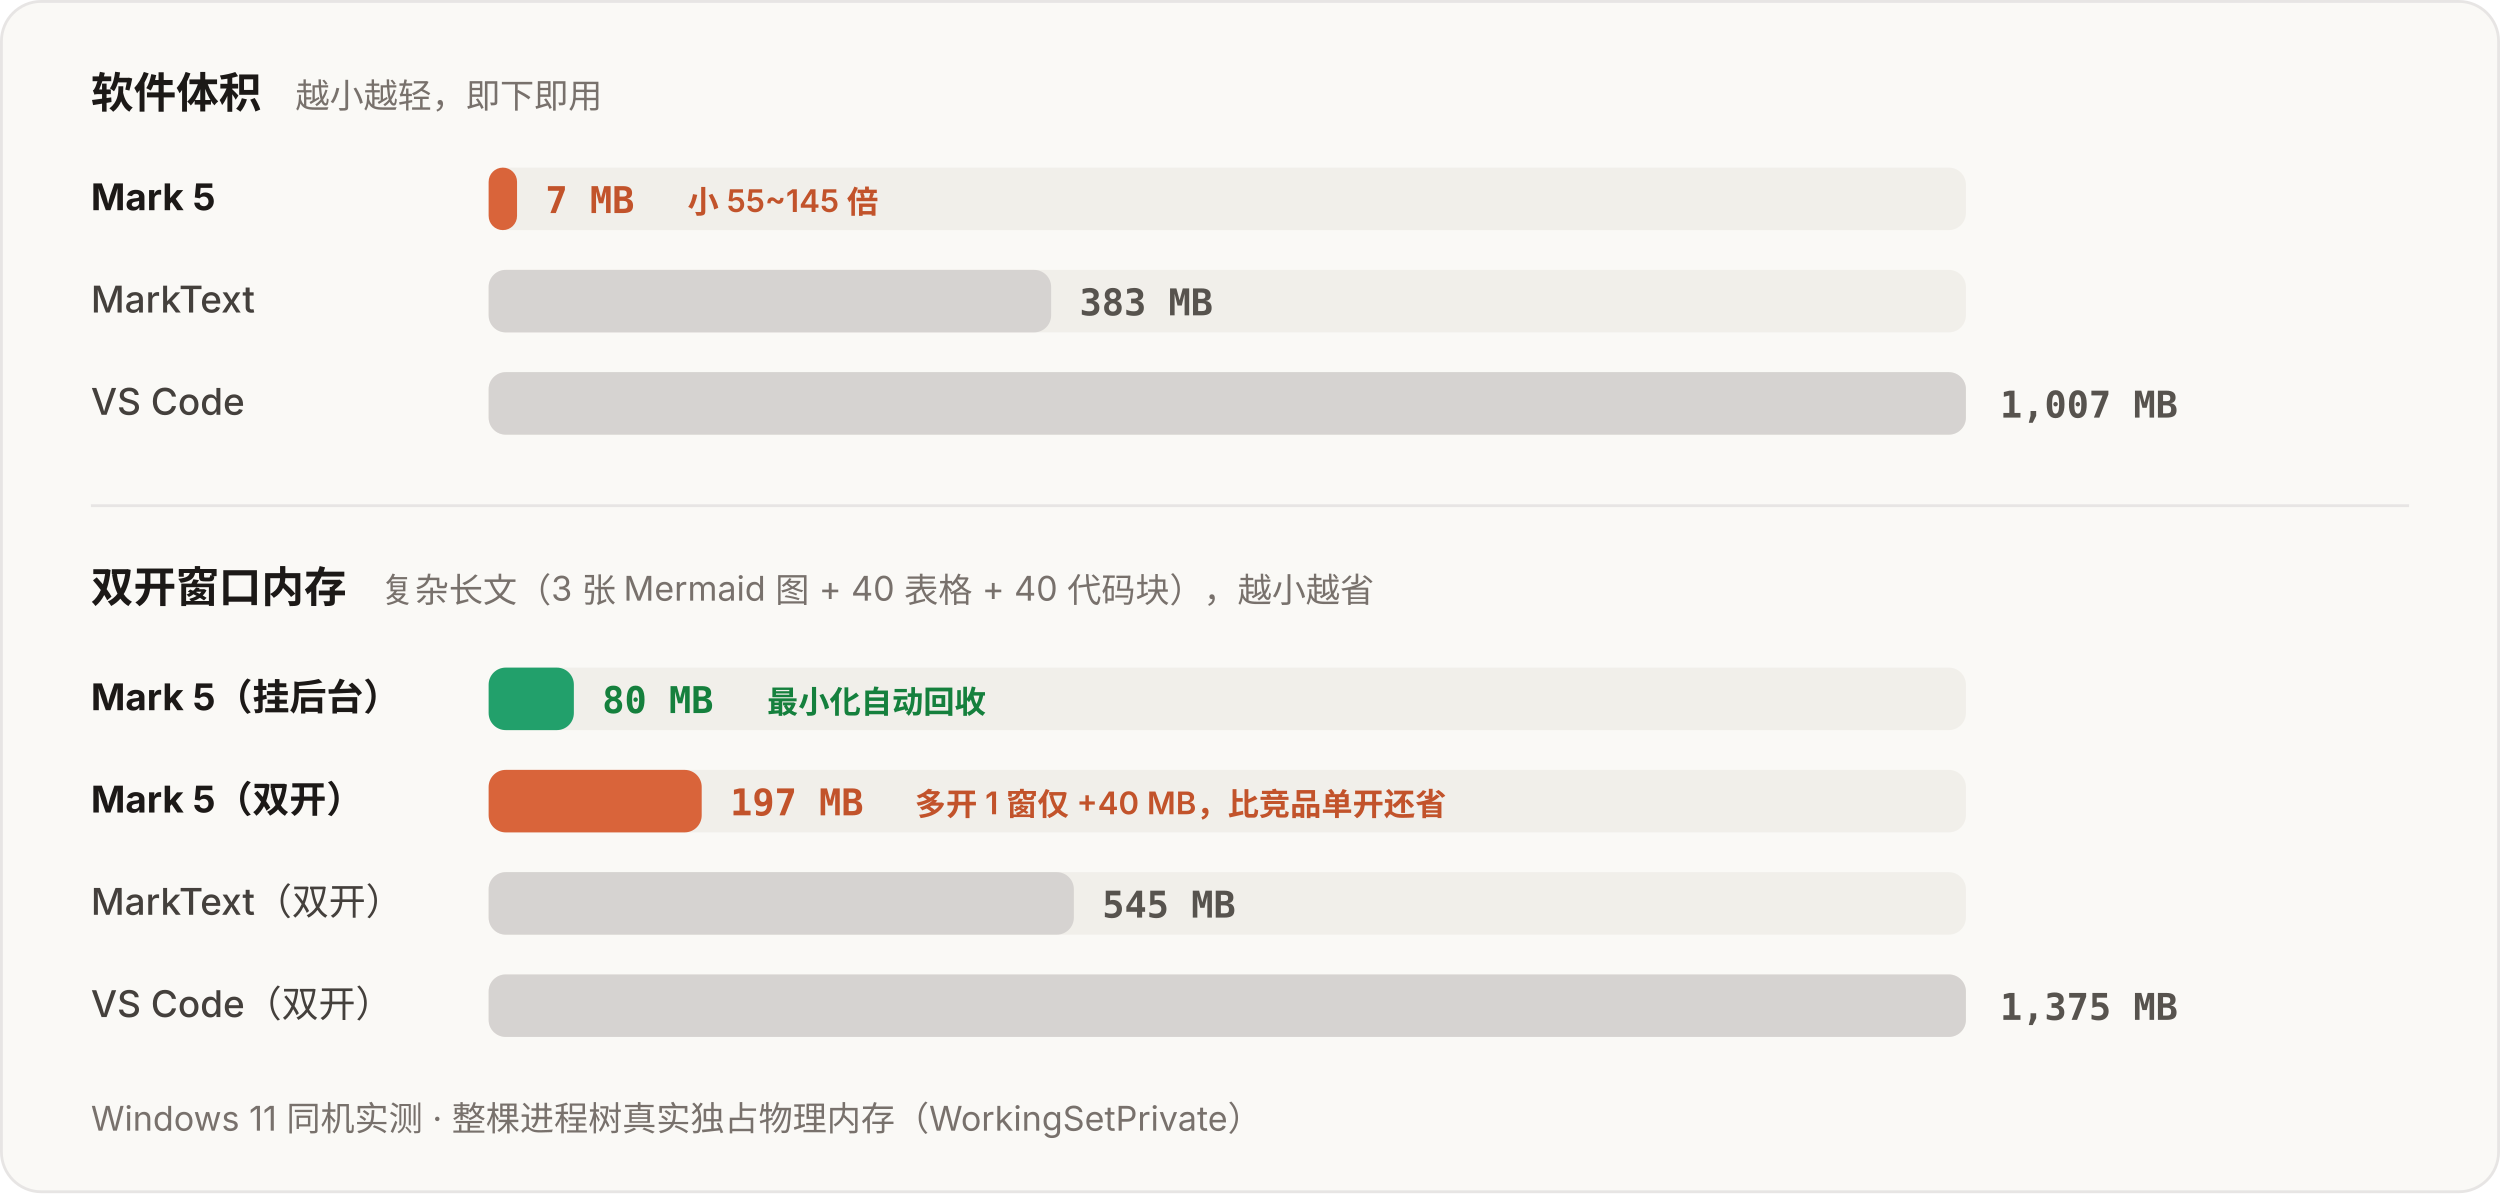
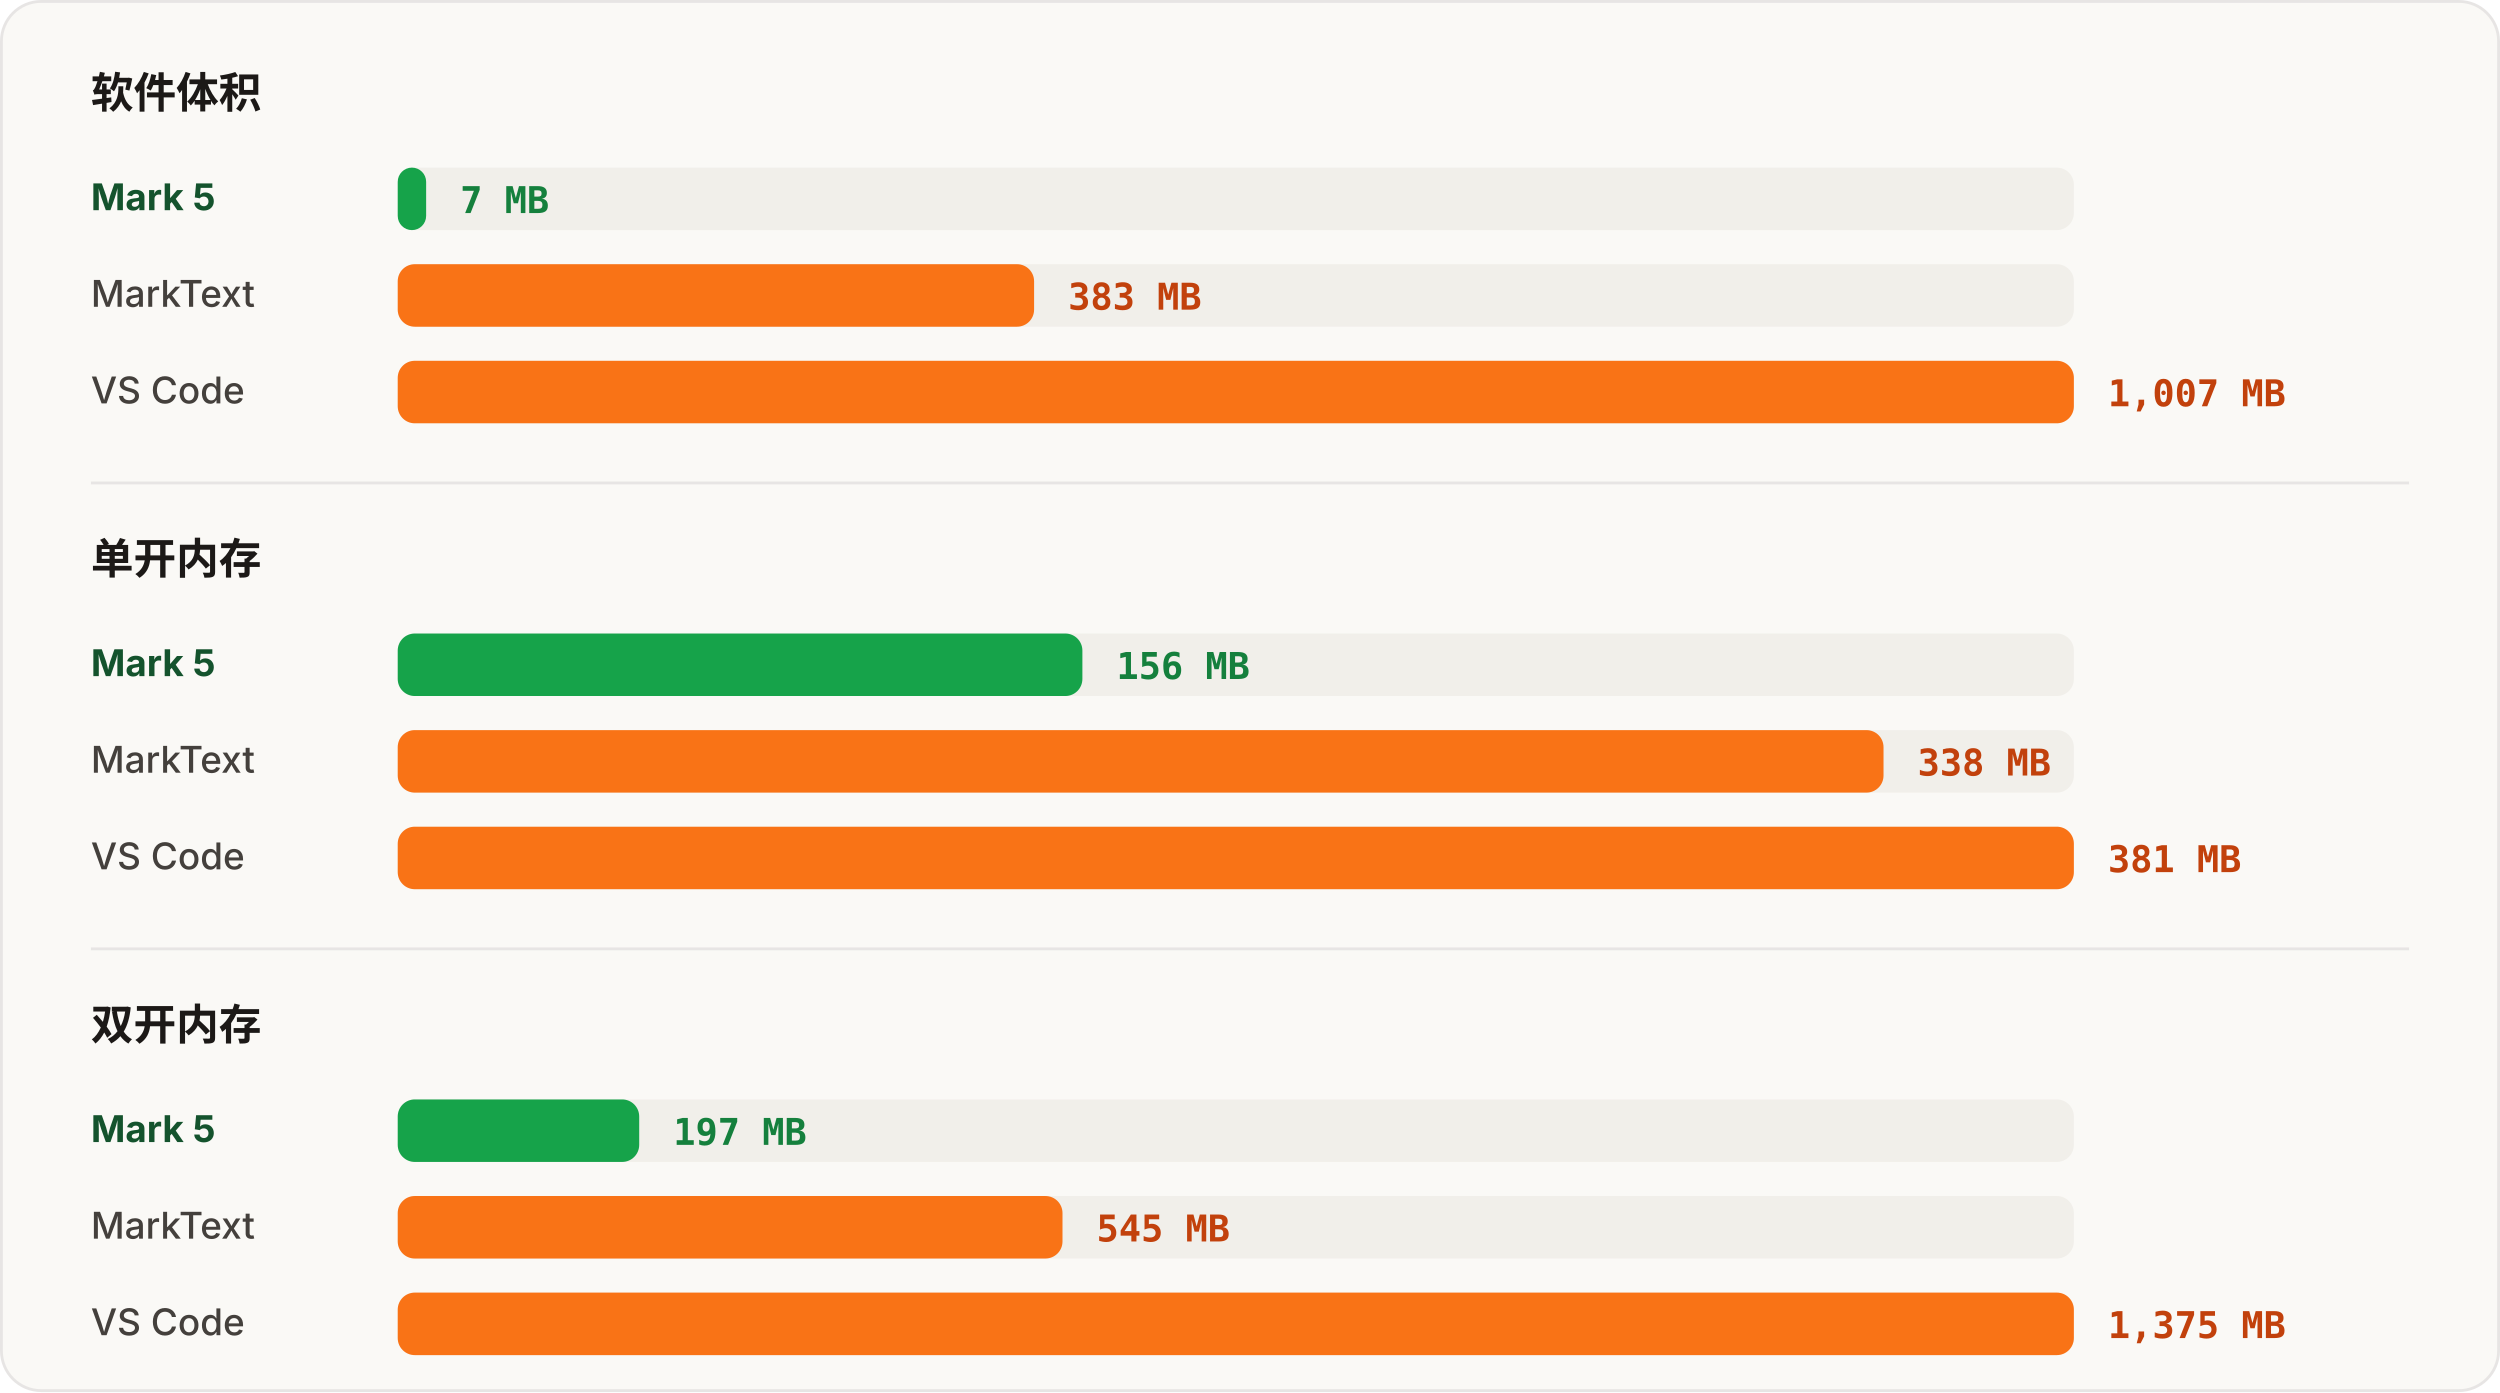
- <svg xmlns="http://www.w3.org/2000/svg" viewBox="0 0 880 420" width="880" height="420" role="img" aria-label="Mark 5 vs MarkText vs VS Code 体积与双开内存对比">
+ <svg xmlns="http://www.w3.org/2000/svg" viewBox="0 0 880 490" width="880" height="490" role="img" aria-label="Mark 5 vs MarkText vs VS Code 性能对比">
  <defs>
    <style>
      .bg { fill: #FAF9F6; stroke: #E7E5E4; stroke-width: 1; }
      .title { font: 700 15px -apple-system, BlinkMacSystemFont, "Segoe UI", "PingFang SC", "Microsoft YaHei", sans-serif; fill: #1C1917; }
-       .sub { font: 400 12px -apple-system, BlinkMacSystemFont, "Segoe UI", "PingFang SC", "Microsoft YaHei", sans-serif; fill: #78716C; }
      .label { font: 500 13px -apple-system, BlinkMacSystemFont, "Segoe UI", "PingFang SC", "Microsoft YaHei", sans-serif; fill: #44403C; }
-       .label-strong { font: 700 13px -apple-system, BlinkMacSystemFont, "Segoe UI", "PingFang SC", "Microsoft YaHei", sans-serif; fill: #1C1917; }
-       .val { font: 600 13px ui-monospace, SFMono-Regular, Menlo, Consolas, monospace; fill: #57534E; }
-       .val-accent { font: 700 13px ui-monospace, SFMono-Regular, Menlo, Consolas, monospace; fill: #C2532B; }
-       .val-green { font: 700 13px ui-monospace, SFMono-Regular, Menlo, Consolas, monospace; fill: #15803D; }
-       .tag { font: 600 11px -apple-system, BlinkMacSystemFont, "Segoe UI", "PingFang SC", "Microsoft YaHei", sans-serif; fill: #C2532B; }
-       .tag-green { font: 600 11px -apple-system, BlinkMacSystemFont, "Segoe UI", "PingFang SC", "Microsoft YaHei", sans-serif; fill: #15803D; }
+       .label-m5 { font: 700 13px -apple-system, BlinkMacSystemFont, "Segoe UI", "PingFang SC", "Microsoft YaHei", sans-serif; fill: #14532D; }
+       .val { font: 600 13px ui-monospace, SFMono-Regular, Menlo, Consolas, monospace; fill: #C2410C; }
+       .val-m5 { font: 700 13px ui-monospace, SFMono-Regular, Menlo, Consolas, monospace; fill: #15803D; }
      .divider { stroke: #E7E5E4; stroke-width: 1; }
      .track { fill: #F1EFEA; }
-       .bar-m5 { fill: #D9643A; }
-       .bar-bg { fill: #22A06B; }
-       .bar-other { fill: #D6D3D1; }
+       .bar-m5 { fill: #16A34A; }
+       .bar-other { fill: #F97316; }
    </style>
  </defs>
-   <rect x="0.5" y="0.5" width="879" height="419" rx="14" class="bg" />
+   <rect x="0.5" y="0.5" width="879" height="489" rx="14" class="bg" />
  <text x="32" y="38" class="title">软件体积</text>
-   <text x="104" y="38" class="sub">越小越轻，即下即用</text>
-   <text x="32" y="74" class="label-strong">Mark 5</text>
-   <rect x="172" y="59" width="520" height="22" rx="6" class="track" />
-   <rect x="172" y="59" width="10" height="22" rx="5" class="bar-m5" />
-   <text x="192" y="75" class="val-accent">7 MB</text>
-   <text x="242" y="75" class="tag">小 55~145 倍</text>
-   <text x="32" y="110" class="label">MarkText</text>
-   <rect x="172" y="95" width="520" height="22" rx="6" class="track" />
-   <rect x="172" y="95" width="198" height="22" rx="6" class="bar-other" />
-   <text x="380" y="111" class="val">383 MB</text>
-   <text x="32" y="146" class="label">VS Code</text>
-   <rect x="172" y="131" width="520" height="22" rx="6" class="track" />
-   <rect x="172" y="131" width="520" height="22" rx="6" class="bar-other" />
-   <text x="704" y="147" class="val">1,007 MB</text>
-   <line x1="32" y1="178" x2="848" y2="178" class="divider" />
-   <text x="32" y="212" class="title">双开窗口内存</text>
-   <text x="134" y="212" class="sub">复杂长文（3 张 Mermaid 图 + 40 表格 + 40 代码块），越小越省</text>
-   <text x="32" y="250" class="label-strong">Mark 5（挂后台）</text>
-   <rect x="172" y="235" width="520" height="22" rx="6" class="track" />
-   <rect x="172" y="235" width="30" height="22" rx="6" class="bar-bg" />
-   <text x="212" y="251" class="val-green">80 MB</text>
-   <text x="270" y="251" class="tag-green">最小化自动回收</text>
-   <text x="32" y="286" class="label-strong">Mark 5（双开）</text>
-   <rect x="172" y="271" width="520" height="22" rx="6" class="track" />
-   <rect x="172" y="271" width="75" height="22" rx="6" class="bar-m5" />
-   <text x="257" y="287" class="val-accent">197 MB</text>
-   <text x="322" y="287" class="tag">多开 1 窗仅 +40 MB，比竞品单开还省</text>
-   <text x="32" y="322" class="label">MarkText（双开）</text>
-   <rect x="172" y="307" width="520" height="22" rx="6" class="track" />
-   <rect x="172" y="307" width="206" height="22" rx="6" class="bar-other" />
-   <text x="388" y="323" class="val">545 MB</text>
-   <text x="32" y="358" class="label">VS Code（双开）</text>
-   <rect x="172" y="343" width="520" height="22" rx="6" class="track" />
-   <rect x="172" y="343" width="520" height="22" rx="6" class="bar-other" />
-   <text x="704" y="359" class="val">1,375 MB</text>
-   <text x="32" y="398" class="sub">Windows 11 同机实测 · 整棵进程树真实独占物理内存（WorkingSetPrivate）</text>
+   <text x="32" y="74" class="label-m5">Mark 5</text>
+   <rect x="140" y="59" width="590" height="22" rx="6" class="track" />
+   <rect x="140" y="59" width="10" height="22" rx="5" class="bar-m5" />
+   <text x="162" y="75" class="val-m5">7 MB</text>
+   <text x="32" y="108" class="label">MarkText</text>
+   <rect x="140" y="93" width="590" height="22" rx="6" class="track" />
+   <rect x="140" y="93" width="224" height="22" rx="6" class="bar-other" />
+   <text x="376" y="109" class="val">383 MB</text>
+   <text x="32" y="142" class="label">VS Code</text>
+   <rect x="140" y="127" width="590" height="22" rx="6" class="track" />
+   <rect x="140" y="127" width="590" height="22" rx="6" class="bar-other" />
+   <text x="742" y="143" class="val">1,007 MB</text>
+   <line x1="32" y1="170" x2="848" y2="170" class="divider" />
+   <text x="32" y="202" class="title">单开内存</text>
+   <text x="32" y="238" class="label-m5">Mark 5</text>
+   <rect x="140" y="223" width="590" height="22" rx="6" class="track" />
+   <rect x="140" y="223" width="241" height="22" rx="6" class="bar-m5" />
+   <text x="393" y="239" class="val-m5">156 MB</text>
+   <text x="32" y="272" class="label">MarkText</text>
+   <rect x="140" y="257" width="590" height="22" rx="6" class="track" />
+   <rect x="140" y="257" width="523" height="22" rx="6" class="bar-other" />
+   <text x="675" y="273" class="val">338 MB</text>
+   <text x="32" y="306" class="label">VS Code</text>
+   <rect x="140" y="291" width="590" height="22" rx="6" class="track" />
+   <rect x="140" y="291" width="590" height="22" rx="6" class="bar-other" />
+   <text x="742" y="307" class="val">381 MB</text>
+   <line x1="32" y1="334" x2="848" y2="334" class="divider" />
+   <text x="32" y="366" class="title">双开内存</text>
+   <text x="32" y="402" class="label-m5">Mark 5</text>
+   <rect x="140" y="387" width="590" height="22" rx="6" class="track" />
+   <rect x="140" y="387" width="85" height="22" rx="6" class="bar-m5" />
+   <text x="237" y="403" class="val-m5">197 MB</text>
+   <text x="32" y="436" class="label">MarkText</text>
+   <rect x="140" y="421" width="590" height="22" rx="6" class="track" />
+   <rect x="140" y="421" width="234" height="22" rx="6" class="bar-other" />
+   <text x="386" y="437" class="val">545 MB</text>
+   <text x="32" y="470" class="label">VS Code</text>
+   <rect x="140" y="455" width="590" height="22" rx="6" class="track" />
+   <rect x="140" y="455" width="590" height="22" rx="6" class="bar-other" />
+   <text x="742" y="471" class="val">1,375 MB</text>
</svg>
